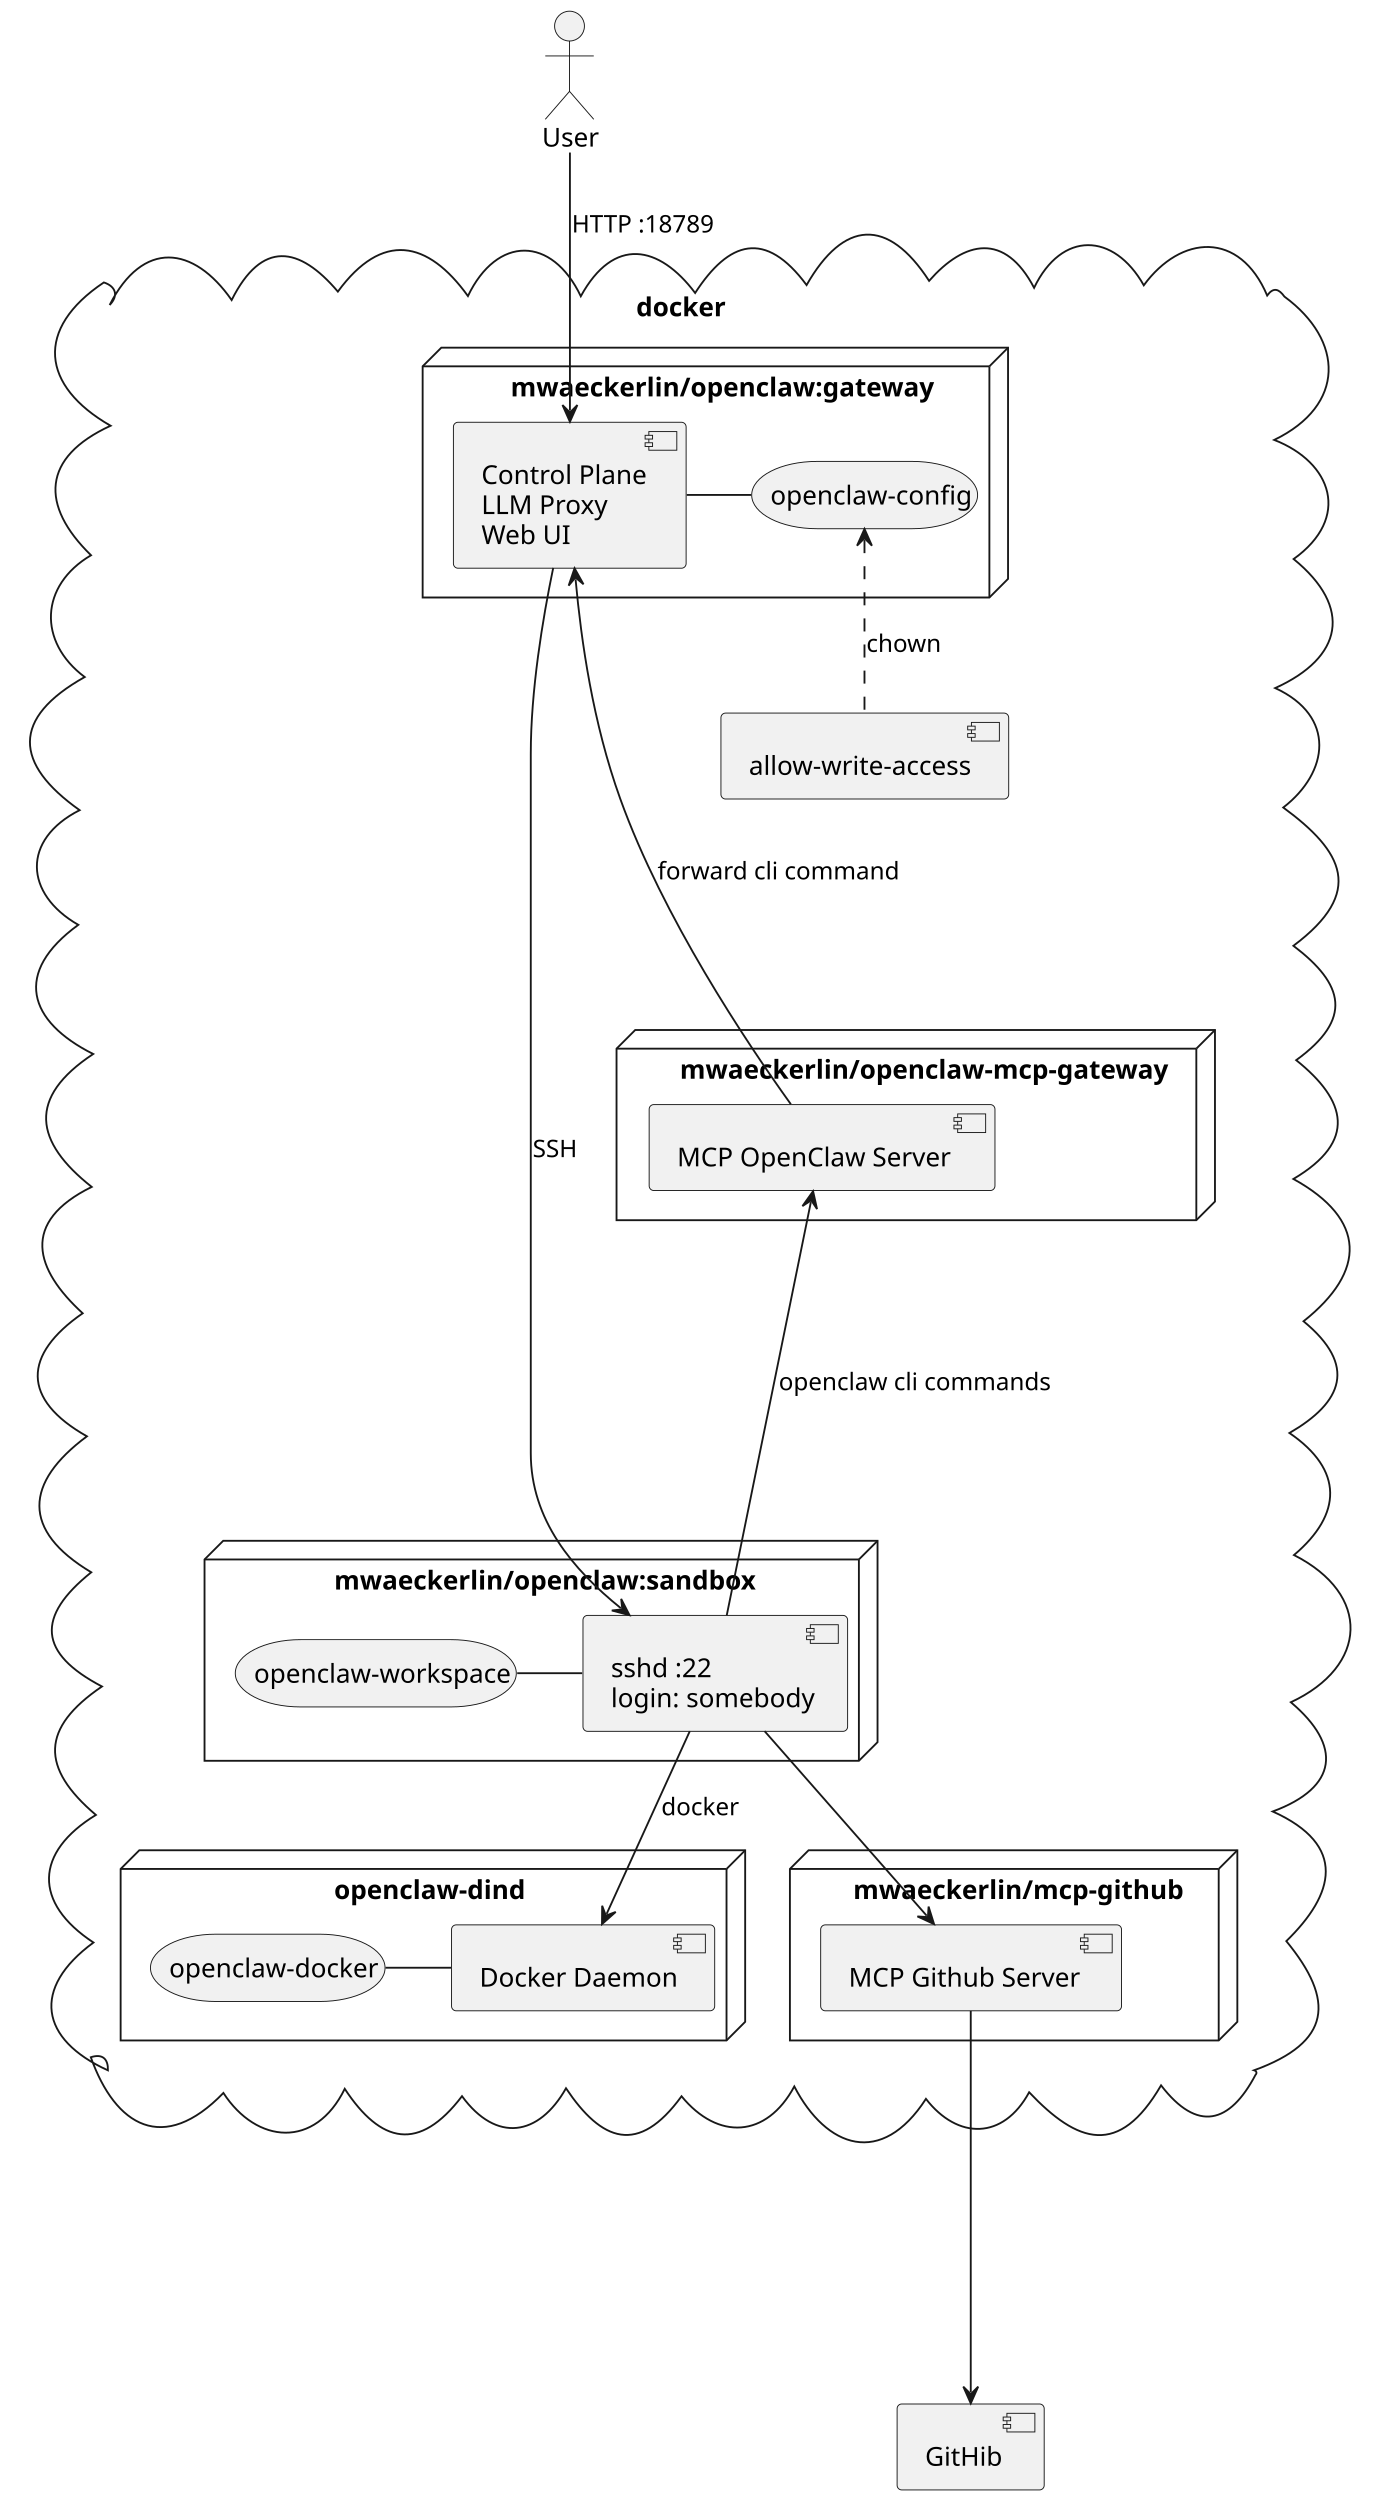
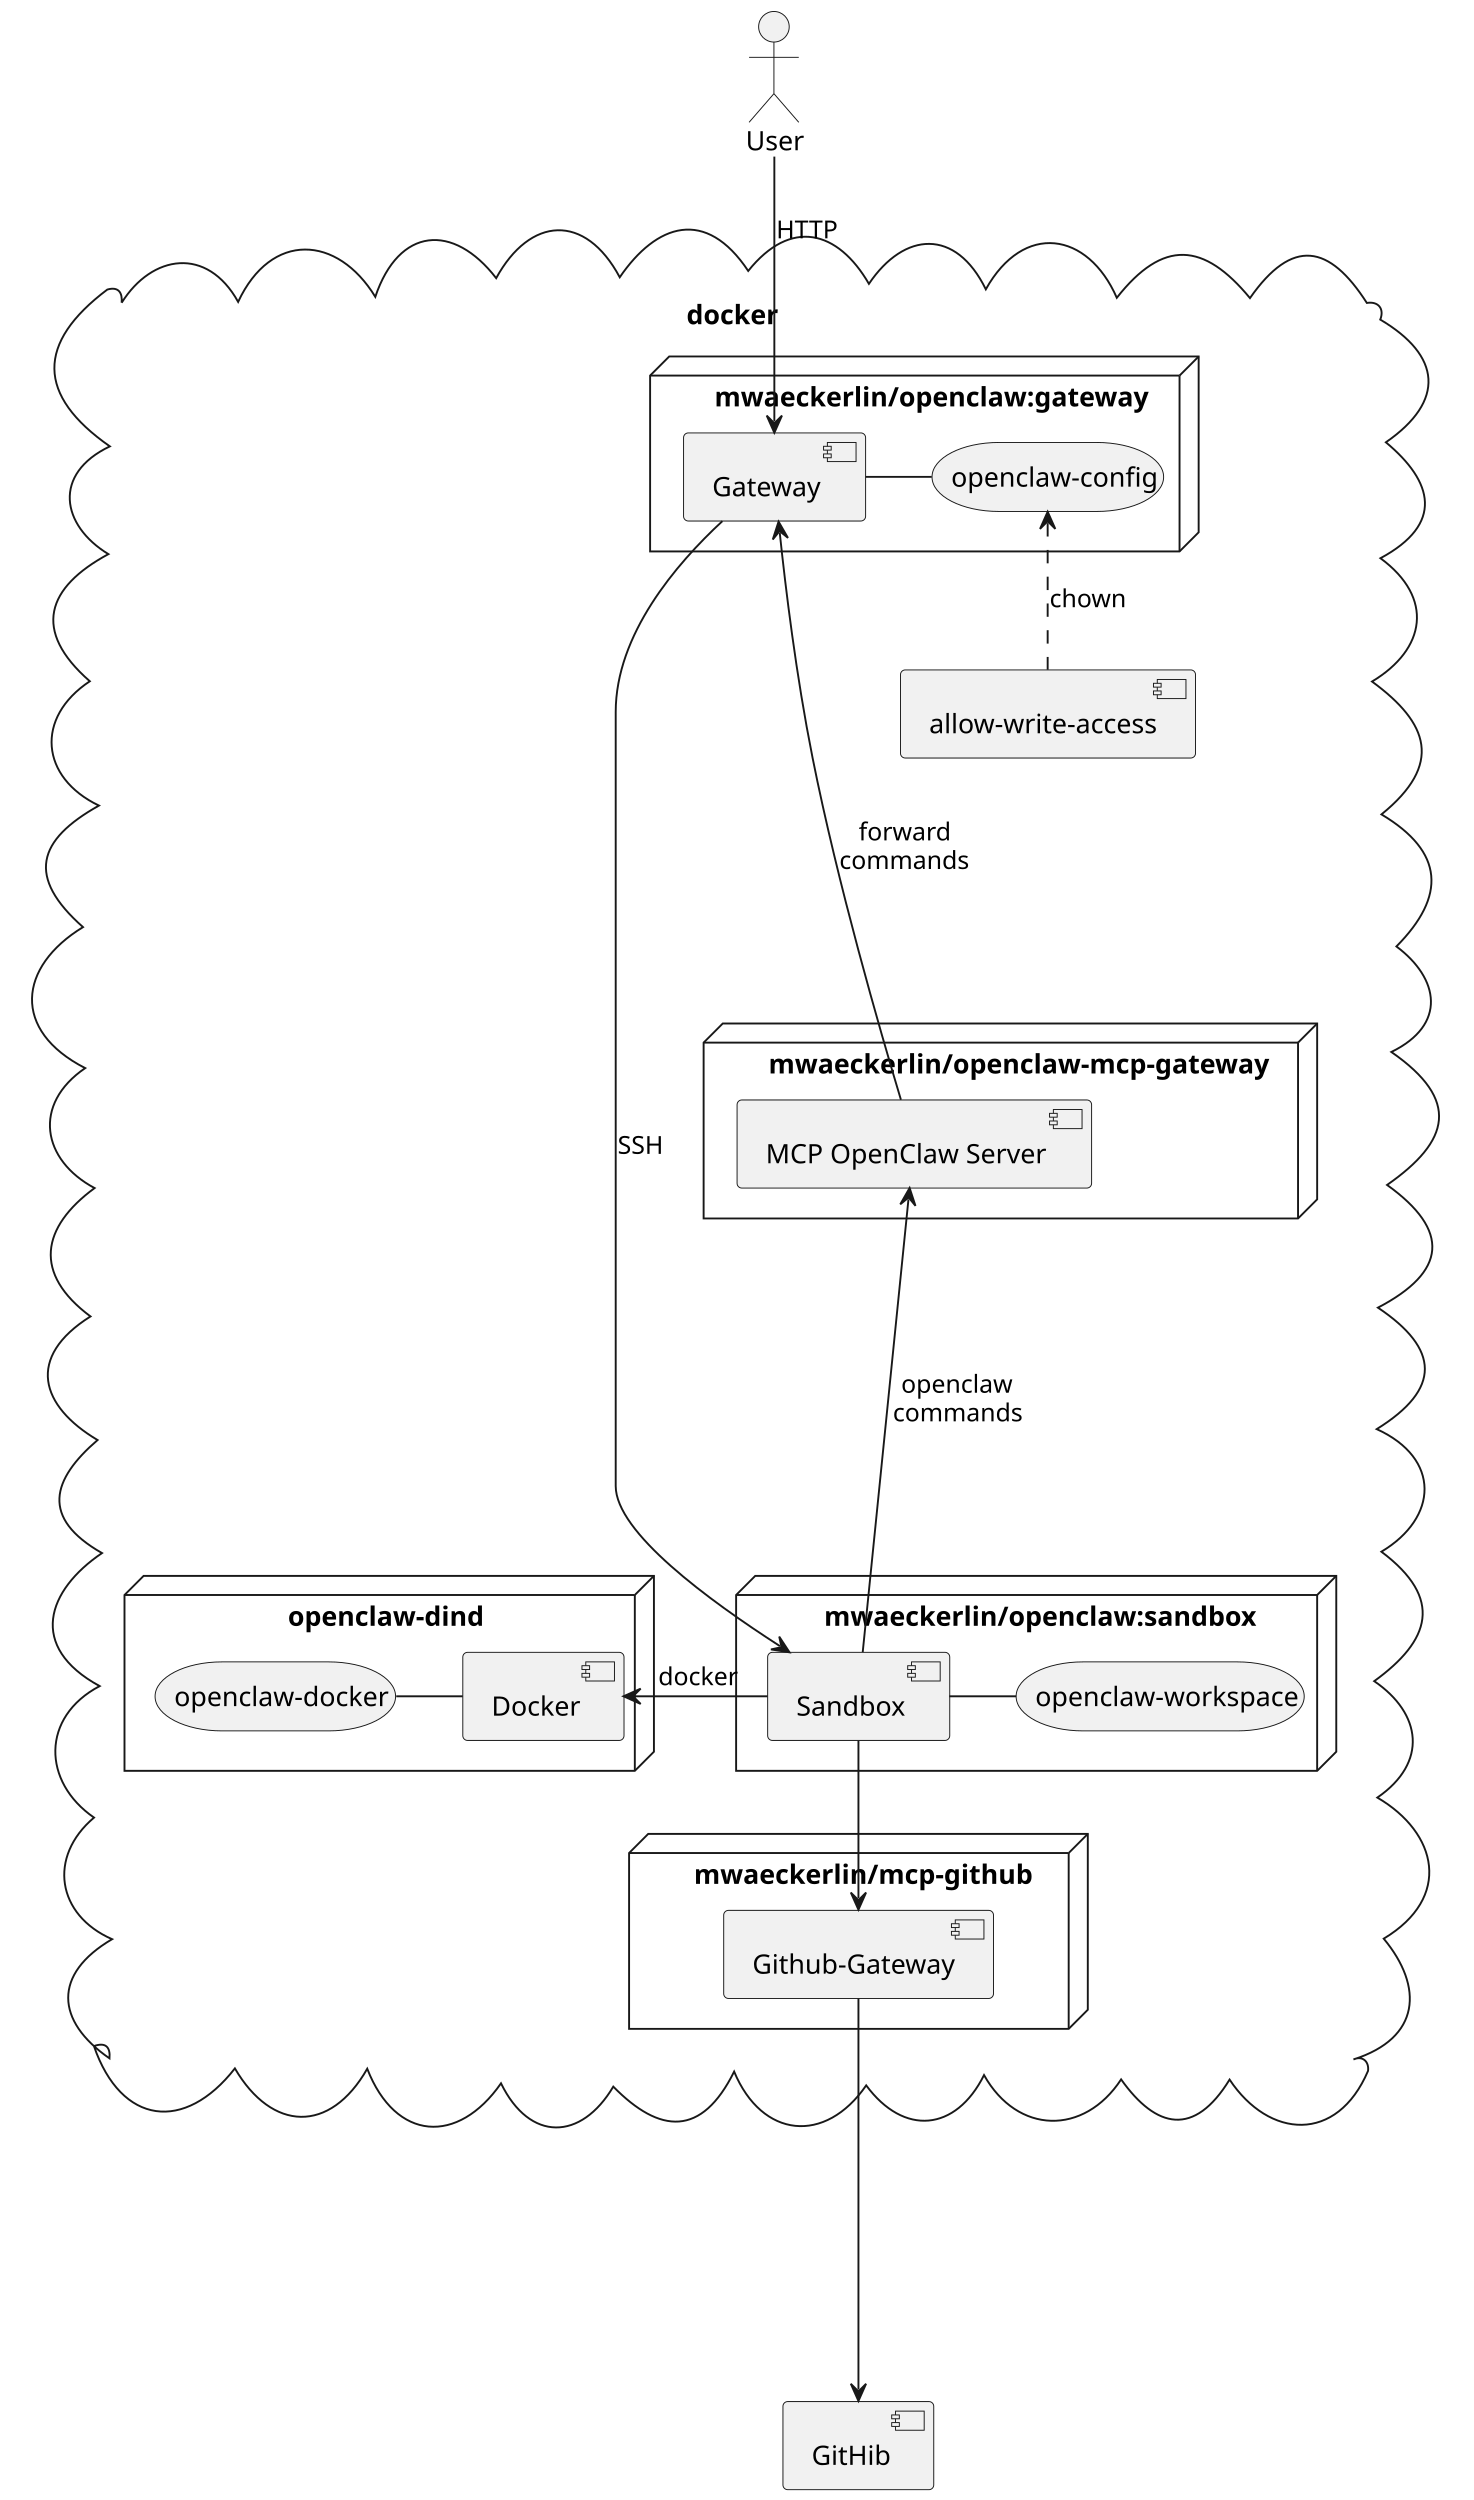
- <svg xmlns="http://www.w3.org/2000/svg" contentStyleType="text/css" data-diagram-type="DESCRIPTION" height="1341px" preserveAspectRatio="none" style="width:742px;height:1341px;background:#FFFFFF;" version="1.1" viewBox="0 0 742 1341" width="742px" zoomAndPan="magnify">
+ <svg xmlns="http://www.w3.org/2000/svg" contentStyleType="text/css" data-diagram-type="DESCRIPTION" height="1308px" preserveAspectRatio="none" style="width:771px;height:1308px;background:#FFFFFF;" version="1.1" viewBox="0 0 771 1308" width="771px" zoomAndPan="magnify">
  <defs />
  <g>
-     <g class="cluster" data-qualified-name="docker" data-source-line="75" id="ent0003">
-       <path d="M58.807,163.617 C76.67,128.518 103.767,131.604 124.256,160.951 C140.479,128.611 160.499,132 181.233,156.423 C204.981,123.993 229.381,128.792 251,158.803 C266.609,126.235 296.046,126.37 311.542,158.909 C329.247,126.618 353.506,131.409 372.873,157.153 C390.972,129.251 410.437,122.931 432.651,152.904 C452.539,118.079 476.117,116.377 498.373,150.651 C517.5,128.903 538.975,124.476 554.688,154.373 C569.47,123.662 597.397,124.534 613.526,153.034 C633.459,125.864 664.899,123.637 679.71,158.5 C683.162,153.792 686.062,155.067 688.958,159.09 C721.033,182.687 721.901,217.372 683.505,235.971 C714.518,248.058 724.849,277.695 693.907,299.867 C725.872,325.952 720.191,352.722 684.025,369.079 C716.77,384.182 712.902,414.184 688.351,433.155 C720.562,456.824 732.346,478.464 693.789,507.322 C721.128,528.112 725.789,546.476 695.282,568.673 C722.395,590.419 728.072,612.097 693.79,632.406 C733.052,654.098 733.089,681.842 699.215,708.732 C728.146,732.531 720.229,752.114 691.663,768.668 C720.76,788.549 720.008,812.206 694.095,834.132 C735.703,855.214 733.891,893.774 692.412,913.085 C720.085,936.449 717.773,958.714 682.701,971.68 C723.045,989.882 715.772,1016.095 689.977,1041.217 C716.248,1073.174 714.147,1095.418 672.71,1110.5 C673.939,1110.898 674.434,1111.939 673.434,1112.987 C659.62,1139.18 642.317,1144.009 622.797,1118.584 C600.225,1157.295 578.071,1149.763 552.036,1122.287 C538.085,1147.965 513.683,1147.8 496.676,1125.837 C472.796,1162.681 443.34,1152.374 426.066,1119.177 C411.081,1147.001 385.049,1148.176 365.581,1124.434 C342.299,1156.379 322.709,1148.685 303.6,1120.157 C289.023,1145.93 266.266,1149.595 247.819,1124.392 C224.744,1154.66 204.255,1149.813 184.922,1120.445 C169.116,1152.766 137.676,1150.13 119.831,1122.665 C87.689,1155.886 61.903,1140.594 48.709,1103.5 C54.899,1101.506 58.037,1104.28 57.908,1110.541 C21.325,1093.944 16.695,1066.507 50.135,1041.972 C17.695,1020.631 18.552,993.629 51.437,973.531 C21.623,948.207 21.782,926.992 54.694,904.633 C20.553,886.758 19.186,867.252 48.95,843.383 C11.278,820.851 13.213,795.251 46.616,770.446 C11.396,750.508 12.224,726.69 44.353,704.443 C18.68,680.924 10.715,655.593 49.193,636.656 C18.516,612.417 14.418,588.868 49.987,565.368 C15.046,547.862 6.839,521.677 41.997,496.087 C13.082,479.491 11.448,450.472 42.704,434.567 C7.45,409.607 6,385.271 45.433,363.164 C20.166,344.233 21.352,314.038 48.818,297.84 C21.463,271.101 22.313,245.388 59.314,228.372 C22.02,206.978 18.491,176.388 55.709,151.5 C62.153,153.631 63.744,158.577 58.807,163.617" fill="none" style="stroke:#181818;stroke-width:1;" />
-       <text fill="#000000" font-family="sans-serif" font-size="14" font-weight="bold" lengthAdjust="spacing" textLength="45.91" x="341.255" y="169.632">docker</text>
+     <g class="cluster" data-qualified-name="docker" data-source-line="85" id="ent0003">
+       <path d="M63.646,158.412 C79.481,133.153 108.332,128.634 124.594,157.935 C141.883,120.887 176.52,122.869 196.357,155.302 C208.679,118.711 237.135,116.455 259.603,145.529 C277.292,113.241 306.092,111.174 324.252,145.069 C343.479,116.992 369.202,108.312 391.466,141.751 C413.76,113.91 438.306,120.411 454.622,148.5 C473.147,121.043 500.05,119.276 515.782,151.369 C535.546,116.01 569.08,121.073 584.313,155.799 C608.612,124.942 629.828,126.722 653.983,155.965 C676.216,124.166 695.493,127.859 715.137,158.5 C721.135,157.537 724.395,161.539 722.154,167.212 C754.031,186.039 756.483,209.69 725.093,231.413 C749.97,252.14 755.639,274.064 722.258,292.067 C750.535,312.839 746.01,339.674 717.848,356.588 C747.658,378.446 755.131,399.822 722.785,426.094 C755.691,445.757 756.694,468.842 730.607,495.184 C753.038,511.937 757.221,536.126 727.959,550.399 C764.316,575.66 758.679,596.939 725.721,619.97 C759.089,643.909 756.92,665.38 720.946,684.161 C753.312,705.903 754.219,726.627 720.318,747.713 C754.008,763.119 752.49,794.04 722.755,811.855 C755.601,836.545 748.257,858.343 718.995,879.586 C743.84,896.561 747.279,922.136 720.635,940.497 C752.285,959.033 759.892,992.724 723.969,1014.312 C744.93,1039.563 743.306,1066.313 708.137,1077.5 C712.972,1075.351 716.38,1078.688 715.76,1083.486 C699.489,1121.611 663.947,1119.095 643.321,1088.047 C624.808,1118.174 604.988,1113.848 586.572,1087.95 C567.154,1117.52 532.354,1116.853 514.843,1085.698 C500.049,1115.287 472.895,1117.724 453.197,1091.074 C431.735,1122.166 398.677,1118.837 384.101,1083.871 C367.069,1118.203 345.252,1116.536 320.873,1091.726 C304.049,1120.078 277.211,1120.884 262.126,1090.001 C239.579,1122.356 207.013,1120.473 192.136,1082.381 C172.611,1116.585 142.242,1115.283 122.895,1082.197 C96.658,1115.805 63.467,1111.976 49.137,1070.5 C55.17,1068.444 57.769,1070.8 57.311,1076.959 C29.033,1057.402 27.47,1032.876 58.639,1014.585 C29.755,1001.925 24.891,971.519 49.19,950.96 C22.075,932.262 21.374,898.394 52.124,882.164 C14.255,861.514 24.657,832.031 53.366,812.569 C21.041,794.129 27.093,774.077 51.045,753.428 C21.132,735.639 13.286,710.208 47.346,688.761 C17.148,666.312 21.547,642.194 49.483,621.596 C22,606.935 16.767,577.824 44.565,558.832 C6,539.114 9.353,505.901 43.429,485.065 C13.762,458.79 19.396,439.632 51.76,421.483 C21.045,406.782 18.231,375.497 46.987,356.433 C16.587,329.857 24.428,307.33 56.711,289.919 C31.943,274.834 27.379,247.887 57.47,233.541 C19.082,206.732 18.926,179.537 56.137,151.5 C62.056,149.813 64.124,153.15 63.646,158.412" fill="none" style="stroke:#181818;stroke-width:1;" />
+       <text fill="#000000" font-family="sans-serif" font-size="14" font-weight="bold" lengthAdjust="spacing" textLength="45.91" x="359.182" y="169.632">docker</text>
    </g>
-     <g class="cluster" data-qualified-name="docker.gw" data-source-line="77" id="ent0004">
-       <polygon fill="none" points="226.709,196.5,236.709,186.5,540.71,186.5,540.71,310.5,530.71,320.5,226.709,320.5,226.709,196.5" style="stroke:#181818;stroke-width:1;" />
-       <line style="stroke:#181818;stroke-width:1;" x1="530.71" x2="540.71" y1="196.5" y2="186.5" />
-       <line style="stroke:#181818;stroke-width:1;" x1="226.709" x2="530.71" y1="196.5" y2="196.5" />
-       <line style="stroke:#181818;stroke-width:1;" x1="530.71" x2="530.71" y1="196.5" y2="320.5" />
-       <text fill="#000000" font-family="sans-serif" font-size="14" font-weight="bold" lengthAdjust="spacing" textLength="211.641" x="273.889" y="212.632">mwaeckerlin/openclaw:gateway</text>
+     <g class="cluster" data-qualified-name="docker.gw" data-source-line="87" id="ent0004">
+       <polygon fill="none" points="340.137,196.5,350.137,186.5,627.137,186.5,627.137,278.5,617.137,288.5,340.137,288.5,340.137,196.5" style="stroke:#181818;stroke-width:1;" />
+       <line style="stroke:#181818;stroke-width:1;" x1="617.137" x2="627.137" y1="196.5" y2="186.5" />
+       <line style="stroke:#181818;stroke-width:1;" x1="340.137" x2="617.137" y1="196.5" y2="196.5" />
+       <line style="stroke:#181818;stroke-width:1;" x1="617.137" x2="617.137" y1="196.5" y2="288.5" />
+       <text fill="#000000" font-family="sans-serif" font-size="14" font-weight="bold" lengthAdjust="spacing" textLength="211.641" x="373.817" y="212.632">mwaeckerlin/openclaw:gateway</text>
    </g>
-     <g class="cluster" data-qualified-name="docker.mwaeckerlin.openclaw-mcp-gateway" data-source-line="83" id="ent0008">
-       <polygon fill="none" points="330.709,562.5,340.709,552.5,651.71,552.5,651.71,644.5,641.71,654.5,330.709,654.5,330.709,562.5" style="stroke:#181818;stroke-width:1;" />
-       <line style="stroke:#181818;stroke-width:1;" x1="641.71" x2="651.71" y1="562.5" y2="552.5" />
-       <line style="stroke:#181818;stroke-width:1;" x1="330.709" x2="641.71" y1="562.5" y2="562.5" />
-       <line style="stroke:#181818;stroke-width:1;" x1="641.71" x2="641.71" y1="562.5" y2="654.5" />
-       <text fill="#000000" font-family="sans-serif" font-size="14" font-weight="bold" lengthAdjust="spacing" textLength="245.089" x="364.665" y="578.632">mwaeckerlin/openclaw-mcp-gateway</text>
+     <g class="cluster" data-qualified-name="docker.mwaeckerlin.openclaw-mcp-gateway" data-source-line="93" id="ent0008">
+       <polygon fill="none" points="368.137,545.5,378.137,535.5,689.137,535.5,689.137,627.5,679.137,637.5,368.137,637.5,368.137,545.5" style="stroke:#181818;stroke-width:1;" />
+       <line style="stroke:#181818;stroke-width:1;" x1="679.137" x2="689.137" y1="545.5" y2="535.5" />
+       <line style="stroke:#181818;stroke-width:1;" x1="368.137" x2="679.137" y1="545.5" y2="545.5" />
+       <line style="stroke:#181818;stroke-width:1;" x1="679.137" x2="679.137" y1="545.5" y2="637.5" />
+       <text fill="#000000" font-family="sans-serif" font-size="14" font-weight="bold" lengthAdjust="spacing" textLength="245.089" x="402.093" y="561.632">mwaeckerlin/openclaw-mcp-gateway</text>
    </g>
-     <g class="cluster" data-qualified-name="docker.sb" data-source-line="87" id="ent0010">
-       <polygon fill="none" points="109.71,836.5,119.71,826.5,470.709,826.5,470.709,934.5,460.709,944.5,109.71,944.5,109.71,836.5" style="stroke:#181818;stroke-width:1;" />
-       <line style="stroke:#181818;stroke-width:1;" x1="460.709" x2="470.709" y1="836.5" y2="826.5" />
-       <line style="stroke:#181818;stroke-width:1;" x1="109.71" x2="460.709" y1="836.5" y2="836.5" />
-       <line style="stroke:#181818;stroke-width:1;" x1="460.709" x2="460.709" y1="836.5" y2="944.5" />
-       <text fill="#000000" font-family="sans-serif" font-size="14" font-weight="bold" lengthAdjust="spacing" textLength="213.958" x="179.231" y="852.632">mwaeckerlin/openclaw:sandbox</text>
+     <g class="cluster" data-qualified-name="docker.sb" data-source-line="97" id="ent0010">
+       <polygon fill="none" points="385.137,834.5,395.137,824.5,699.137,824.5,699.137,916.5,689.137,926.5,385.137,926.5,385.137,834.5" style="stroke:#181818;stroke-width:1;" />
+       <line style="stroke:#181818;stroke-width:1;" x1="689.137" x2="699.137" y1="834.5" y2="824.5" />
+       <line style="stroke:#181818;stroke-width:1;" x1="385.137" x2="689.137" y1="834.5" y2="834.5" />
+       <line style="stroke:#181818;stroke-width:1;" x1="689.137" x2="689.137" y1="834.5" y2="926.5" />
+       <text fill="#000000" font-family="sans-serif" font-size="14" font-weight="bold" lengthAdjust="spacing" textLength="213.958" x="431.158" y="850.632">mwaeckerlin/openclaw:sandbox</text>
    </g>
-     <g class="cluster" data-qualified-name="docker.dind" data-source-line="93" id="ent0015">
-       <polygon fill="none" points="64.71,1002.5,74.71,992.5,399.709,992.5,399.709,1084.5,389.709,1094.5,64.71,1094.5,64.71,1002.5" style="stroke:#181818;stroke-width:1;" />
-       <line style="stroke:#181818;stroke-width:1;" x1="389.709" x2="399.709" y1="1002.5" y2="992.5" />
-       <line style="stroke:#181818;stroke-width:1;" x1="64.71" x2="389.709" y1="1002.5" y2="1002.5" />
-       <line style="stroke:#181818;stroke-width:1;" x1="389.709" x2="389.709" y1="1002.5" y2="1094.5" />
-       <text fill="#000000" font-family="sans-serif" font-size="14" font-weight="bold" lengthAdjust="spacing" textLength="98" x="179.209" y="1018.632">openclaw-dind</text>
+     <g class="cluster" data-qualified-name="docker.dind" data-source-line="103" id="ent0014">
+       <polygon fill="none" points="65.137,834.5,75.137,824.5,342.137,824.5,342.137,916.5,332.137,926.5,65.137,926.5,65.137,834.5" style="stroke:#181818;stroke-width:1;" />
+       <line style="stroke:#181818;stroke-width:1;" x1="332.137" x2="342.137" y1="834.5" y2="824.5" />
+       <line style="stroke:#181818;stroke-width:1;" x1="65.137" x2="332.137" y1="834.5" y2="834.5" />
+       <line style="stroke:#181818;stroke-width:1;" x1="332.137" x2="332.137" y1="834.5" y2="926.5" />
+       <text fill="#000000" font-family="sans-serif" font-size="14" font-weight="bold" lengthAdjust="spacing" textLength="98" x="150.637" y="850.632">openclaw-dind</text>
    </g>
-     <g class="cluster" data-qualified-name="docker.mwaeckerlin.mcp-github" data-source-line="99" id="ent0020">
-       <polygon fill="none" points="423.709,1002.5,433.709,992.5,663.71,992.5,663.71,1084.5,653.71,1094.5,423.709,1094.5,423.709,1002.5" style="stroke:#181818;stroke-width:1;" />
-       <line style="stroke:#181818;stroke-width:1;" x1="653.71" x2="663.71" y1="1002.5" y2="992.5" />
-       <line style="stroke:#181818;stroke-width:1;" x1="423.709" x2="653.71" y1="1002.5" y2="1002.5" />
-       <line style="stroke:#181818;stroke-width:1;" x1="653.71" x2="653.71" y1="1002.5" y2="1094.5" />
-       <text fill="#000000" font-family="sans-serif" font-size="14" font-weight="bold" lengthAdjust="spacing" textLength="164.144" x="457.637" y="1018.632">mwaeckerlin/mcp-github</text>
+     <g class="cluster" data-qualified-name="docker.mwaeckerlin.mcp-github" data-source-line="109" id="ent0019">
+       <polygon fill="none" points="329.137,969.5,339.137,959.5,569.137,959.5,569.137,1051.5,559.137,1061.5,329.137,1061.5,329.137,969.5" style="stroke:#181818;stroke-width:1;" />
+       <line style="stroke:#181818;stroke-width:1;" x1="559.137" x2="569.137" y1="969.5" y2="959.5" />
+       <line style="stroke:#181818;stroke-width:1;" x1="329.137" x2="559.137" y1="969.5" y2="969.5" />
+       <line style="stroke:#181818;stroke-width:1;" x1="559.137" x2="559.137" y1="969.5" y2="1061.5" />
+       <text fill="#000000" font-family="sans-serif" font-size="14" font-weight="bold" lengthAdjust="spacing" textLength="164.144" x="363.065" y="985.632">mwaeckerlin/mcp-github</text>
    </g>
-     <g class="entity" data-qualified-name="docker.aw" data-source-line="103" id="ent0022">
-       <rect fill="#F1F1F1" height="46.099" rx="2.5" ry="2.5" style="stroke:#181818;stroke-width:0.5;" width="154.358" x="386.709" y="382.5" />
-       <rect fill="#F1F1F1" height="10" style="stroke:#181818;stroke-width:0.5;" width="15" x="521.068" y="387.5" />
-       <rect fill="#F1F1F1" height="2" style="stroke:#181818;stroke-width:0.5;" width="4" x="519.068" y="389.5" />
-       <rect fill="#F1F1F1" height="2" style="stroke:#181818;stroke-width:0.5;" width="4" x="519.068" y="393.5" />
-       <text fill="#000000" font-family="sans-serif" font-size="14" lengthAdjust="spacing" textLength="114.358" x="401.709" y="415.632">allow-write-access</text>
+     <g class="entity" data-qualified-name="docker.aw" data-source-line="113" id="ent0021">
+       <rect fill="#F1F1F1" height="46.099" rx="2.5" ry="2.5" style="stroke:#181818;stroke-width:0.5;" width="154.358" x="471.137" y="350.5" />
+       <rect fill="#F1F1F1" height="10" style="stroke:#181818;stroke-width:0.5;" width="15" x="605.495" y="355.5" />
+       <rect fill="#F1F1F1" height="2" style="stroke:#181818;stroke-width:0.5;" width="4" x="603.495" y="357.5" />
+       <rect fill="#F1F1F1" height="2" style="stroke:#181818;stroke-width:0.5;" width="4" x="603.495" y="361.5" />
+       <text fill="#000000" font-family="sans-serif" font-size="14" lengthAdjust="spacing" textLength="114.358" x="486.137" y="383.632">allow-write-access</text>
    </g>
-     <g class="entity" data-qualified-name="docker.gw.ctrl" data-source-line="78" id="ent0005">
-       <rect fill="#F1F1F1" height="78.296" rx="2.5" ry="2.5" style="stroke:#181818;stroke-width:0.5;" width="124.827" x="243.209" y="226.5" />
-       <rect fill="#F1F1F1" height="10" style="stroke:#181818;stroke-width:0.5;" width="15" x="348.037" y="231.5" />
-       <rect fill="#F1F1F1" height="2" style="stroke:#181818;stroke-width:0.5;" width="4" x="346.037" y="233.5" />
-       <rect fill="#F1F1F1" height="2" style="stroke:#181818;stroke-width:0.5;" width="4" x="346.037" y="237.5" />
-       <text fill="#000000" font-family="sans-serif" font-size="14" lengthAdjust="spacing" textLength="84.827" x="258.209" y="259.632">Control Plane</text>
-       <text fill="#000000" font-family="sans-serif" font-size="14" lengthAdjust="spacing" textLength="66.91" x="258.209" y="275.731">LLM Proxy</text>
-       <text fill="#000000" font-family="sans-serif" font-size="14" lengthAdjust="spacing" textLength="46.676" x="258.209" y="291.829">Web UI</text>
+     <g class="entity" data-qualified-name="docker.gw.ctrl" data-source-line="88" id="ent0005">
+       <rect fill="#F1F1F1" height="46.099" rx="2.5" ry="2.5" style="stroke:#181818;stroke-width:0.5;" width="95.248" x="357.637" y="226.5" />
+       <rect fill="#F1F1F1" height="10" style="stroke:#181818;stroke-width:0.5;" width="15" x="432.885" y="231.5" />
+       <rect fill="#F1F1F1" height="2" style="stroke:#181818;stroke-width:0.5;" width="4" x="430.885" y="233.5" />
+       <rect fill="#F1F1F1" height="2" style="stroke:#181818;stroke-width:0.5;" width="4" x="430.885" y="237.5" />
+       <text fill="#000000" font-family="sans-serif" font-size="14" lengthAdjust="spacing" textLength="55.248" x="372.637" y="259.632">Gateway</text>
    </g>
-     <g class="entity" data-qualified-name="docker.gw.cfg" data-source-line="79" id="ent0006">
-       <rect fill="#F1F1F1" height="36.099" rx="35" ry="35" style="stroke:#181818;stroke-width:0.5;" width="121.172" x="403.209" y="247.5" />
-       <text fill="#000000" font-family="sans-serif" font-size="14" lengthAdjust="spacing" textLength="101.172" x="413.209" y="270.632">openclaw-config</text>
+     <g class="entity" data-qualified-name="docker.gw.cfg" data-source-line="89" id="ent0006">
+       <rect fill="#F1F1F1" height="36.099" rx="35" ry="35" style="stroke:#181818;stroke-width:0.5;" width="121.172" x="487.637" y="231.5" />
+       <text fill="#000000" font-family="sans-serif" font-size="14" lengthAdjust="spacing" textLength="101.172" x="497.637" y="254.632">openclaw-config</text>
    </g>
-     <g class="entity" data-qualified-name="docker.mwaeckerlin.openclaw-mcp-gateway.mcp" data-source-line="84" id="ent0009">
-       <rect fill="#F1F1F1" height="46.099" rx="2.5" ry="2.5" style="stroke:#181818;stroke-width:0.5;" width="185.489" x="348.209" y="592.5" />
-       <rect fill="#F1F1F1" height="10" style="stroke:#181818;stroke-width:0.5;" width="15" x="513.699" y="597.5" />
-       <rect fill="#F1F1F1" height="2" style="stroke:#181818;stroke-width:0.5;" width="4" x="511.699" y="599.5" />
-       <rect fill="#F1F1F1" height="2" style="stroke:#181818;stroke-width:0.5;" width="4" x="511.699" y="603.5" />
-       <text fill="#000000" font-family="sans-serif" font-size="14" lengthAdjust="spacing" textLength="145.489" x="363.209" y="625.632">MCP OpenClaw Server</text>
+     <g class="entity" data-qualified-name="docker.mwaeckerlin.openclaw-mcp-gateway.mcp" data-source-line="94" id="ent0009">
+       <rect fill="#F1F1F1" height="46.099" rx="2.5" ry="2.5" style="stroke:#181818;stroke-width:0.5;" width="185.489" x="385.637" y="575.5" />
+       <rect fill="#F1F1F1" height="10" style="stroke:#181818;stroke-width:0.5;" width="15" x="551.126" y="580.5" />
+       <rect fill="#F1F1F1" height="2" style="stroke:#181818;stroke-width:0.5;" width="4" x="549.126" y="582.5" />
+       <rect fill="#F1F1F1" height="2" style="stroke:#181818;stroke-width:0.5;" width="4" x="549.126" y="586.5" />
+       <text fill="#000000" font-family="sans-serif" font-size="14" lengthAdjust="spacing" textLength="145.489" x="400.637" y="608.632">MCP OpenClaw Server</text>
    </g>
-     <g class="entity" data-qualified-name="docker.sb.sshd" data-source-line="88" id="ent0011">
-       <rect fill="#F1F1F1" height="62.197" rx="2.5" ry="2.5" style="stroke:#181818;stroke-width:0.5;" width="141.951" x="312.709" y="866.5" />
-       <rect fill="#F1F1F1" height="10" style="stroke:#181818;stroke-width:0.5;" width="15" x="434.661" y="871.5" />
-       <rect fill="#F1F1F1" height="2" style="stroke:#181818;stroke-width:0.5;" width="4" x="432.661" y="873.5" />
-       <rect fill="#F1F1F1" height="2" style="stroke:#181818;stroke-width:0.5;" width="4" x="432.661" y="877.5" />
-       <text fill="#000000" font-family="sans-serif" font-size="14" lengthAdjust="spacing" textLength="52.924" x="327.709" y="899.632">sshd :22</text>
-       <text fill="#000000" font-family="sans-serif" font-size="14" lengthAdjust="spacing" textLength="101.951" x="327.709" y="915.731">login: somebody</text>
+     <g class="entity" data-qualified-name="docker.sb.sshd" data-source-line="98" id="ent0011">
+       <rect fill="#F1F1F1" height="46.099" rx="2.5" ry="2.5" style="stroke:#181818;stroke-width:0.5;" width="95.269" x="401.637" y="864.5" />
+       <rect fill="#F1F1F1" height="10" style="stroke:#181818;stroke-width:0.5;" width="15" x="476.906" y="869.5" />
+       <rect fill="#F1F1F1" height="2" style="stroke:#181818;stroke-width:0.5;" width="4" x="474.906" y="871.5" />
+       <rect fill="#F1F1F1" height="2" style="stroke:#181818;stroke-width:0.5;" width="4" x="474.906" y="875.5" />
+       <text fill="#000000" font-family="sans-serif" font-size="14" lengthAdjust="spacing" textLength="55.269" x="416.637" y="897.632">Sandbox</text>
    </g>
-     <g class="entity" data-qualified-name="docker.sb.ws" data-source-line="89" id="ent0012">
-       <rect fill="#F1F1F1" height="36.099" rx="35" ry="35" style="stroke:#181818;stroke-width:0.5;" width="150.731" x="126.21" y="879.5" />
-       <text fill="#000000" font-family="sans-serif" font-size="14" lengthAdjust="spacing" textLength="130.731" x="136.209" y="902.632">openclaw-workspace</text>
+     <g class="entity" data-qualified-name="docker.sb.ws" data-source-line="99" id="ent0012">
+       <rect fill="#F1F1F1" height="36.099" rx="35" ry="35" style="stroke:#181818;stroke-width:0.5;" width="150.731" x="531.637" y="869.5" />
+       <text fill="#000000" font-family="sans-serif" font-size="14" lengthAdjust="spacing" textLength="130.731" x="541.637" y="892.632">openclaw-workspace</text>
    </g>
-     <g class="entity" data-qualified-name="docker.dind.dd" data-source-line="94" id="ent0016">
-       <rect fill="#F1F1F1" height="46.099" rx="2.5" ry="2.5" style="stroke:#181818;stroke-width:0.5;" width="141.151" x="242.209" y="1032.5" />
-       <rect fill="#F1F1F1" height="10" style="stroke:#181818;stroke-width:0.5;" width="15" x="363.361" y="1037.5" />
-       <rect fill="#F1F1F1" height="2" style="stroke:#181818;stroke-width:0.5;" width="4" x="361.361" y="1039.5" />
-       <rect fill="#F1F1F1" height="2" style="stroke:#181818;stroke-width:0.5;" width="4" x="361.361" y="1043.5" />
-       <text fill="#000000" font-family="sans-serif" font-size="14" lengthAdjust="spacing" textLength="101.151" x="257.209" y="1065.632">Docker Daemon</text>
+     <g class="entity" data-qualified-name="docker.dind.dd" data-source-line="104" id="ent0015">
+       <rect fill="#F1F1F1" height="46.099" rx="2.5" ry="2.5" style="stroke:#181818;stroke-width:0.5;" width="84.345" x="242.137" y="864.5" />
+       <rect fill="#F1F1F1" height="10" style="stroke:#181818;stroke-width:0.5;" width="15" x="306.482" y="869.5" />
+       <rect fill="#F1F1F1" height="2" style="stroke:#181818;stroke-width:0.5;" width="4" x="304.482" y="871.5" />
+       <rect fill="#F1F1F1" height="2" style="stroke:#181818;stroke-width:0.5;" width="4" x="304.482" y="875.5" />
+       <text fill="#000000" font-family="sans-serif" font-size="14" lengthAdjust="spacing" textLength="44.345" x="257.137" y="897.632">Docker</text>
    </g>
-     <g class="entity" data-qualified-name="docker.dind.dv" data-source-line="95" id="ent0017">
-       <rect fill="#F1F1F1" height="36.099" rx="35" ry="35" style="stroke:#181818;stroke-width:0.5;" width="125.834" x="80.71" y="1037.5" />
-       <text fill="#000000" font-family="sans-serif" font-size="14" lengthAdjust="spacing" textLength="105.834" x="90.71" y="1060.632">openclaw-docker</text>
+     <g class="entity" data-qualified-name="docker.dind.dv" data-source-line="105" id="ent0016">
+       <rect fill="#F1F1F1" height="36.099" rx="35" ry="35" style="stroke:#181818;stroke-width:0.5;" width="125.834" x="81.137" y="869.5" />
+       <text fill="#000000" font-family="sans-serif" font-size="14" lengthAdjust="spacing" textLength="105.834" x="91.137" y="892.632">openclaw-docker</text>
    </g>
-     <g class="entity" data-qualified-name="docker.mwaeckerlin.mcp-github.gh" data-source-line="100" id="ent0021">
-       <rect fill="#F1F1F1" height="46.099" rx="2.5" ry="2.5" style="stroke:#181818;stroke-width:0.5;" width="161.372" x="440.209" y="1032.5" />
-       <rect fill="#F1F1F1" height="10" style="stroke:#181818;stroke-width:0.5;" width="15" x="581.582" y="1037.5" />
-       <rect fill="#F1F1F1" height="2" style="stroke:#181818;stroke-width:0.5;" width="4" x="579.582" y="1039.5" />
-       <rect fill="#F1F1F1" height="2" style="stroke:#181818;stroke-width:0.5;" width="4" x="579.582" y="1043.5" />
-       <text fill="#000000" font-family="sans-serif" font-size="14" lengthAdjust="spacing" textLength="121.372" x="455.209" y="1065.632">MCP Github Server</text>
+     <g class="entity" data-qualified-name="docker.mwaeckerlin.mcp-github.gh" data-source-line="110" id="ent0020">
+       <rect fill="#F1F1F1" height="46.099" rx="2.5" ry="2.5" style="stroke:#181818;stroke-width:0.5;" width="141.158" x="378.637" y="999.5" />
+       <rect fill="#F1F1F1" height="10" style="stroke:#181818;stroke-width:0.5;" width="15" x="499.795" y="1004.5" />
+       <rect fill="#F1F1F1" height="2" style="stroke:#181818;stroke-width:0.5;" width="4" x="497.795" y="1006.5" />
+       <rect fill="#F1F1F1" height="2" style="stroke:#181818;stroke-width:0.5;" width="4" x="497.795" y="1010.5" />
+       <text fill="#000000" font-family="sans-serif" font-size="14" lengthAdjust="spacing" textLength="101.158" x="393.637" y="1032.632">Github-Gateway</text>
    </g>
-     <g class="entity" data-qualified-name="user" data-source-line="73" id="ent0002">
-       <ellipse cx="305.489" cy="14" fill="#F1F1F1" rx="8" ry="8" style="stroke:#181818;stroke-width:0.5;" />
-       <path d="M305.489,22 L305.489,49 M292.489,30 L318.489,30 M305.489,49 L292.489,64 M305.489,49 L318.489,64" fill="none" style="stroke:#181818;stroke-width:0.5;" />
-       <text fill="#000000" font-family="sans-serif" font-size="14" lengthAdjust="spacing" textLength="29.559" x="290.709" y="78.632">User</text>
+     <g class="entity" data-qualified-name="user" data-source-line="83" id="ent0002">
+       <ellipse cx="404.916" cy="14" fill="#F1F1F1" rx="8" ry="8" style="stroke:#181818;stroke-width:0.5;" />
+       <path d="M404.916,22 L404.916,49 M391.916,30 L417.916,30 M404.916,49 L391.916,64 M404.916,49 L417.916,64" fill="none" style="stroke:#181818;stroke-width:0.5;" />
+       <text fill="#000000" font-family="sans-serif" font-size="14" lengthAdjust="spacing" textLength="29.559" x="390.137" y="78.632">User</text>
    </g>
-     <g class="entity" data-qualified-name="GitHib" data-source-line="111" id="ent0030">
-       <rect fill="#F1F1F1" height="46.099" rx="2.5" ry="2.5" style="stroke:#181818;stroke-width:0.5;" width="78.897" x="481.209" y="1289.5" />
-       <rect fill="#F1F1F1" height="10" style="stroke:#181818;stroke-width:0.5;" width="15" x="540.106" y="1294.5" />
-       <rect fill="#F1F1F1" height="2" style="stroke:#181818;stroke-width:0.5;" width="4" x="538.106" y="1296.5" />
-       <rect fill="#F1F1F1" height="2" style="stroke:#181818;stroke-width:0.5;" width="4" x="538.106" y="1300.5" />
-       <text fill="#000000" font-family="sans-serif" font-size="14" lengthAdjust="spacing" textLength="38.897" x="496.209" y="1322.632">GitHib</text>
+     <g class="entity" data-qualified-name="GitHib" data-source-line="123" id="ent0033">
+       <rect fill="#F1F1F1" height="46.099" rx="2.5" ry="2.5" style="stroke:#181818;stroke-width:0.5;" width="78.897" x="409.637" y="1256.5" />
+       <rect fill="#F1F1F1" height="10" style="stroke:#181818;stroke-width:0.5;" width="15" x="468.534" y="1261.5" />
+       <rect fill="#F1F1F1" height="2" style="stroke:#181818;stroke-width:0.5;" width="4" x="466.534" y="1263.5" />
+       <rect fill="#F1F1F1" height="2" style="stroke:#181818;stroke-width:0.5;" width="4" x="466.534" y="1267.5" />
+       <text fill="#000000" font-family="sans-serif" font-size="14" lengthAdjust="spacing" textLength="38.897" x="424.637" y="1289.632">GitHib</text>
    </g>
-     <g class="link" data-entity-1="ent0005" data-entity-2="ent0006" data-link-type="association" data-source-line="80" id="lnk7">
-       <path d="M368.349,265.5 C379.899,265.5 391.45,265.5 403,265.5" fill="none" id="ctrl-cfg" style="stroke:#181818;stroke-width:1;" />
+     <g class="link" data-entity-1="ent0005" data-entity-2="ent0006" data-link-type="association" data-source-line="90" id="lnk7">
+       <path d="M452.897,249.5 C464.427,249.5 475.967,249.5 487.497,249.5" fill="none" id="ctrl-cfg" style="stroke:#181818;stroke-width:1;" />
    </g>
-     <g class="link" data-entity-1="ent0012" data-entity-2="ent0011" data-link-type="association" data-source-line="90" id="lnk14">
-       <path d="M277.42,897.5 C289.05,897.5 300.67,897.5 312.3,897.5" fill="none" id="ws-sshd" style="stroke:#181818;stroke-width:1;" />
+     <g class="link" data-entity-1="ent0011" data-entity-2="ent0012" data-link-type="association" data-source-line="100" id="lnk13">
+       <path d="M496.657,887.5 C508.317,887.5 519.967,887.5 531.617,887.5" fill="none" id="sshd-ws" style="stroke:#181818;stroke-width:1;" />
    </g>
-     <g class="link" data-entity-1="ent0017" data-entity-2="ent0016" data-link-type="association" data-source-line="96" id="lnk19">
-       <path d="M206.75,1055.5 C218.48,1055.5 230.209,1055.5 241.94,1055.5" fill="none" id="dv-dd" style="stroke:#181818;stroke-width:1;" />
+     <g class="link" data-entity-1="ent0016" data-entity-2="ent0015" data-link-type="association" data-source-line="106" id="lnk18">
+       <path d="M207.297,887.5 C218.907,887.5 230.507,887.5 242.117,887.5" fill="none" id="dv-dd" style="stroke:#181818;stroke-width:1;" />
    </g>
-     <g class="link" data-entity-1="ent0002" data-entity-2="ent0005" data-link-type="dependency" data-source-line="106" id="lnk23">
-       <path d="M305.709,81.82 C305.709,122.03 305.709,179.69 305.709,220.26" fill="none" id="user-to-ctrl" style="stroke:#181818;stroke-width:1;" />
-       <polygon fill="#181818" points="305.709,226.26,309.709,217.26,305.709,221.26,301.709,217.26,305.709,226.26" style="stroke:#181818;stroke-width:1;" />
-       <text fill="#000000" font-family="sans-serif" font-size="13" lengthAdjust="spacing" textLength="77.314" x="306.709" y="124.694">HTTP :18789</text>
+     <g class="link" data-entity-1="ent0002" data-entity-2="ent0005" data-link-type="dependency" data-source-line="116" id="lnk22">
+       <path d="M405.137,81.92 C405.137,124.25 405.137,185.78 405.137,220.43" fill="none" id="user-to-ctrl" style="stroke:#181818;stroke-width:1;" />
+       <polygon fill="#181818" points="405.137,226.43,409.137,217.43,405.137,221.43,401.137,217.43,405.137,226.43" style="stroke:#181818;stroke-width:1;" />
+       <text fill="#000000" font-family="sans-serif" font-size="13" lengthAdjust="spacing" textLength="33.941" x="406.137" y="124.694">HTTP</text>
    </g>
-     <g class="link" data-entity-1="ent0005" data-entity-2="ent0011" data-link-type="dependency" data-source-line="107" id="lnk24">
-       <path d="M296.74,304.63 C291.039,332.21 284.709,370.45 284.709,404.5 C284.709,404.5 284.709,404.5 284.709,779.5 C284.709,815.16 307.159,841.773 333.019,862.633" fill="none" id="ctrl-to-sshd" style="stroke:#181818;stroke-width:1;" />
-       <polygon fill="#181818" points="337.69,866.4,333.196,857.636,333.798,863.261,328.173,863.863,337.69,866.4" style="stroke:#181818;stroke-width:1;" />
-       <text fill="#000000" font-family="sans-serif" font-size="13" lengthAdjust="spacing" textLength="26.73" x="285.709" y="620.694">SSH</text>
+     <g class="link" data-entity-1="ent0005" data-entity-2="ent0011" data-link-type="dependency" data-source-line="117" id="lnk23">
+       <path d="M377.957,272.65 C353.757,295.04 322.137,332.02 322.137,372.5 C322.137,372.5 322.137,372.5 322.137,777.5 C322.137,801.62 370.494,837.039 408.044,861.249" fill="none" id="ctrl-to-sshd" style="stroke:#181818;stroke-width:1;" />
+       <polygon fill="#181818" points="413.087,864.5,407.69,856.261,408.885,861.791,403.356,862.985,413.087,864.5" style="stroke:#181818;stroke-width:1;" />
+       <text fill="#000000" font-family="sans-serif" font-size="13" lengthAdjust="spacing" textLength="26.73" x="323.137" y="603.694">SSH</text>
    </g>
-     <g class="link" data-entity-1="ent0009" data-entity-2="ent0011" data-link-type="dependency" data-source-line="108" id="lnk26">
-       <path d="M434.942,644.819 C424.742,694.909 401.32,809.99 389.82,866.48" fill="none" id="mcp-backto-sshd" style="stroke:#181818;stroke-width:1;" />
-       <polygon fill="#181818" points="436.139,638.94,430.424,646.961,435.142,643.84,438.263,648.557,436.139,638.94" style="stroke:#181818;stroke-width:1;" />
-       <text fill="#000000" font-family="sans-serif" font-size="13" lengthAdjust="spacing" textLength="138.004" x="417.709" y="745.694">openclaw cli commands</text>
+     <g class="link" data-entity-1="ent0009" data-entity-2="ent0011" data-link-type="dependency" data-source-line="118" id="lnk25">
+       <path d="M475.304,627.51 C469.904,680.94 456.777,810.88 451.377,864.38" fill="none" id="mcp-backto-sshd" style="stroke:#181818;stroke-width:1;" />
+       <polygon fill="#181818" points="475.907,621.54,471.022,630.092,475.404,626.515,478.982,630.897,475.907,621.54" style="stroke:#181818;stroke-width:1;" />
+       <text fill="#000000" font-family="sans-serif" font-size="13" lengthAdjust="spacing" textLength="54.926" x="471.463" y="728.694">openclaw</text>
+       <text fill="#000000" font-family="sans-serif" font-size="13" lengthAdjust="spacing" textLength="63.578" x="467.137" y="743.643">commands</text>
    </g>
-     <g class="link" data-entity-1="ent0005" data-entity-2="ent0009" data-link-type="dependency" data-source-line="109" id="lnk28">
-       <path d="M308.738,310.775 C311.808,344.235 318.029,387.72 332.709,428.5 C355.61,492.09 400.11,558.74 424.229,592.33" fill="none" id="ctrl-backto-mcp" style="stroke:#181818;stroke-width:1;" />
-       <polygon fill="#181818" points="308.19,304.8,305.029,314.128,308.646,309.779,312.995,313.397,308.19,304.8" style="stroke:#181818;stroke-width:1;" />
-       <text fill="#000000" font-family="sans-serif" font-size="13" lengthAdjust="spacing" textLength="119.926" x="352.709" y="471.694">forward cli command</text>
+     <g class="link" data-entity-1="ent0005" data-entity-2="ent0009" data-link-type="dependency" data-source-line="119" id="lnk27">
+       <path d="M407.977,278.867 C411.017,307.647 416.477,353.1 425.137,396.5 C438.277,462.33 460.297,538.61 471.367,575.4" fill="none" id="ctrl-backto-mcp" style="stroke:#181818;stroke-width:1;" />
+       <polygon fill="#181818" points="407.347,272.9,404.315,282.27,407.872,277.872,412.27,281.43,407.347,272.9" style="stroke:#181818;stroke-width:1;" />
+       <text fill="#000000" font-family="sans-serif" font-size="13" lengthAdjust="spacing" textLength="43.348" x="449.252" y="439.694">forward</text>
+       <text fill="#000000" font-family="sans-serif" font-size="13" lengthAdjust="spacing" textLength="63.578" x="439.137" y="454.643">commands</text>
    </g>
-     <g class="link" data-entity-1="ent0011" data-entity-2="ent0021" data-link-type="dependency" data-source-line="110" id="lnk29">
-       <path d="M410.12,928.58 C436.719,958.86 473.16,1000.362 497.07,1027.582" fill="none" id="sshd-to-gh" style="stroke:#181818;stroke-width:1;" />
-       <polygon fill="#181818" points="501.029,1032.09,498.095,1022.688,497.73,1028.333,492.085,1027.968,501.029,1032.09" style="stroke:#181818;stroke-width:1;" />
+     <g class="link" data-entity-1="ent0015" data-entity-2="ent0011" data-link-type="dependency" data-source-line="120" id="lnk29">
+       <path d="M332.197,887.5 C355.207,887.5 377.797,887.5 401.607,887.5" fill="none" id="dd-backto-sshd" style="stroke:#181818;stroke-width:1;" />
+       <polygon fill="#181818" points="326.197,887.5,335.197,891.5,331.197,887.5,335.197,883.5,326.197,887.5" style="stroke:#181818;stroke-width:1;" />
+       <text fill="#000000" font-family="sans-serif" font-size="13" lengthAdjust="spacing" textLength="39.019" x="344.387" y="881.694">docker</text>
    </g>
-     <g class="link" data-entity-1="ent0021" data-entity-2="ent0030" data-link-type="dependency" data-source-line="111" id="lnk31">
-       <path d="M520.71,1078.68 C520.71,1126.91 520.71,1234.84 520.71,1283.19" fill="none" id="gh-to-GitHib" style="stroke:#181818;stroke-width:1;" />
-       <polygon fill="#181818" points="520.71,1289.19,524.71,1280.19,520.71,1284.19,516.71,1280.19,520.71,1289.19" style="stroke:#181818;stroke-width:1;" />
+     <g class="link" data-entity-1="ent0006" data-entity-2="ent0021" data-link-type="dependency" data-source-line="121" id="lnk31">
+       <path d="M548.137,273.72 C548.137,295.4 548.137,326.66 548.137,350.41" fill="none" id="cfg-backto-aw" style="stroke:#181818;stroke-width:1;stroke-dasharray:7,7;" />
+       <polygon fill="#181818" points="548.137,267.72,544.137,276.72,548.137,272.72,552.137,276.72,548.137,267.72" style="stroke:#181818;stroke-width:1;" />
+       <text fill="#000000" font-family="sans-serif" font-size="13" lengthAdjust="spacing" textLength="37.578" x="549.137" y="317.694">chown</text>
    </g>
-     <g class="link" data-entity-1="ent0011" data-entity-2="ent0016" data-link-type="dependency" data-source-line="112" id="lnk32">
-       <path d="M370.019,928.58 C356.24,958.86 337.785,999.409 325.395,1026.629" fill="none" id="sshd-to-dd" style="stroke:#181818;stroke-width:1;" />
-       <polygon fill="#181818" points="322.909,1032.09,330.279,1025.556,324.981,1027.539,322.998,1022.241,322.909,1032.09" style="stroke:#181818;stroke-width:1;" />
-       <text fill="#000000" font-family="sans-serif" font-size="13" lengthAdjust="spacing" textLength="39.019" x="354.709" y="973.694">docker</text>
+     <g class="link" data-entity-1="ent0011" data-entity-2="ent0020" data-link-type="dependency" data-source-line="122" id="lnk32">
+       <path d="M449.137,910.76 C449.137,935.31 449.137,968.59 449.137,993.17" fill="none" id="sshd-to-gh" style="stroke:#181818;stroke-width:1;" />
+       <polygon fill="#181818" points="449.137,999.17,453.137,990.17,449.137,994.17,445.137,990.17,449.137,999.17" style="stroke:#181818;stroke-width:1;" />
    </g>
-     <g class="link" data-entity-1="ent0006" data-entity-2="ent0022" data-link-type="dependency" data-source-line="113" id="lnk34">
-       <path d="M463.709,289.7 C463.709,314.55 463.709,354.54 463.709,382.04" fill="none" id="cfg-backto-aw" style="stroke:#181818;stroke-width:1;stroke-dasharray:7,7;" />
-       <polygon fill="#181818" points="463.709,283.7,459.709,292.7,463.709,288.7,467.709,292.7,463.709,283.7" style="stroke:#181818;stroke-width:1;" />
-       <text fill="#000000" font-family="sans-serif" font-size="13" lengthAdjust="spacing" textLength="37.578" x="464.709" y="349.694">chown</text>
+     <g class="link" data-entity-1="ent0020" data-entity-2="ent0033" data-link-type="dependency" data-source-line="123" id="lnk34">
+       <path d="M449.137,1045.68 C449.137,1093.91 449.137,1201.84 449.137,1250.19" fill="none" id="gh-to-GitHib" style="stroke:#181818;stroke-width:1;" />
+       <polygon fill="#181818" points="449.137,1256.19,453.137,1247.19,449.137,1251.19,445.137,1247.19,449.137,1256.19" style="stroke:#181818;stroke-width:1;" />
    </g>
  </g>
</svg>
